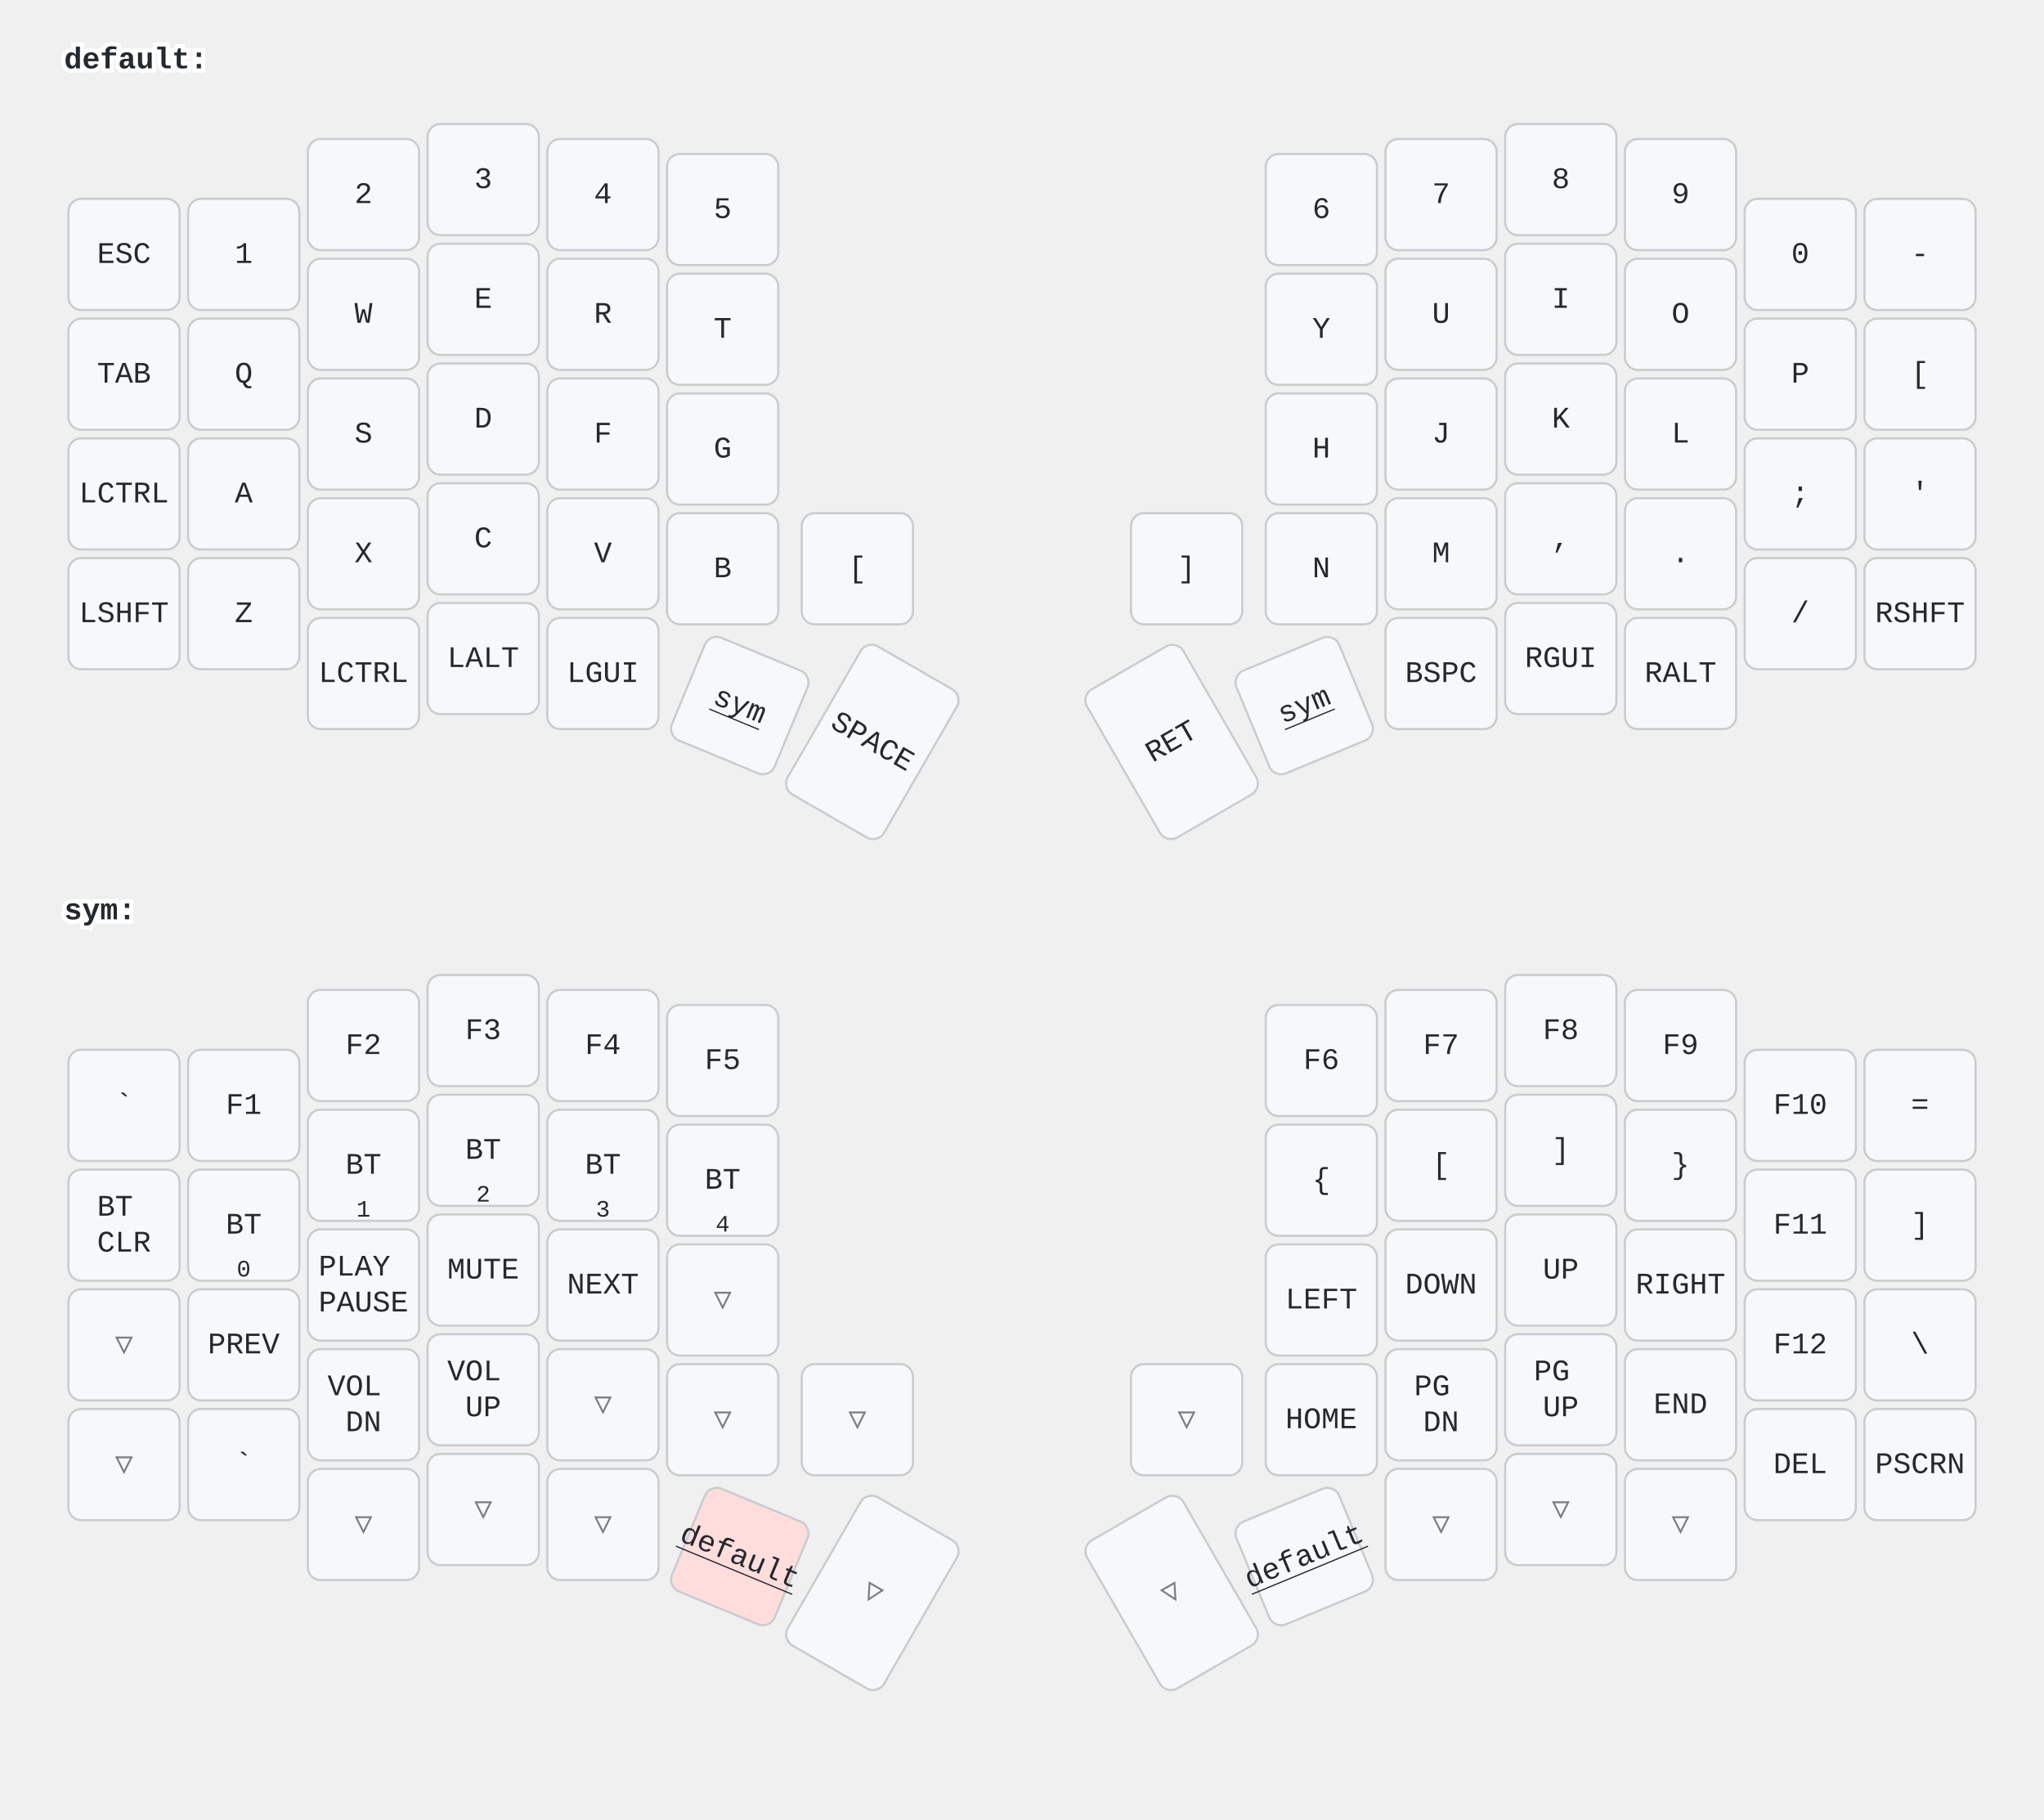
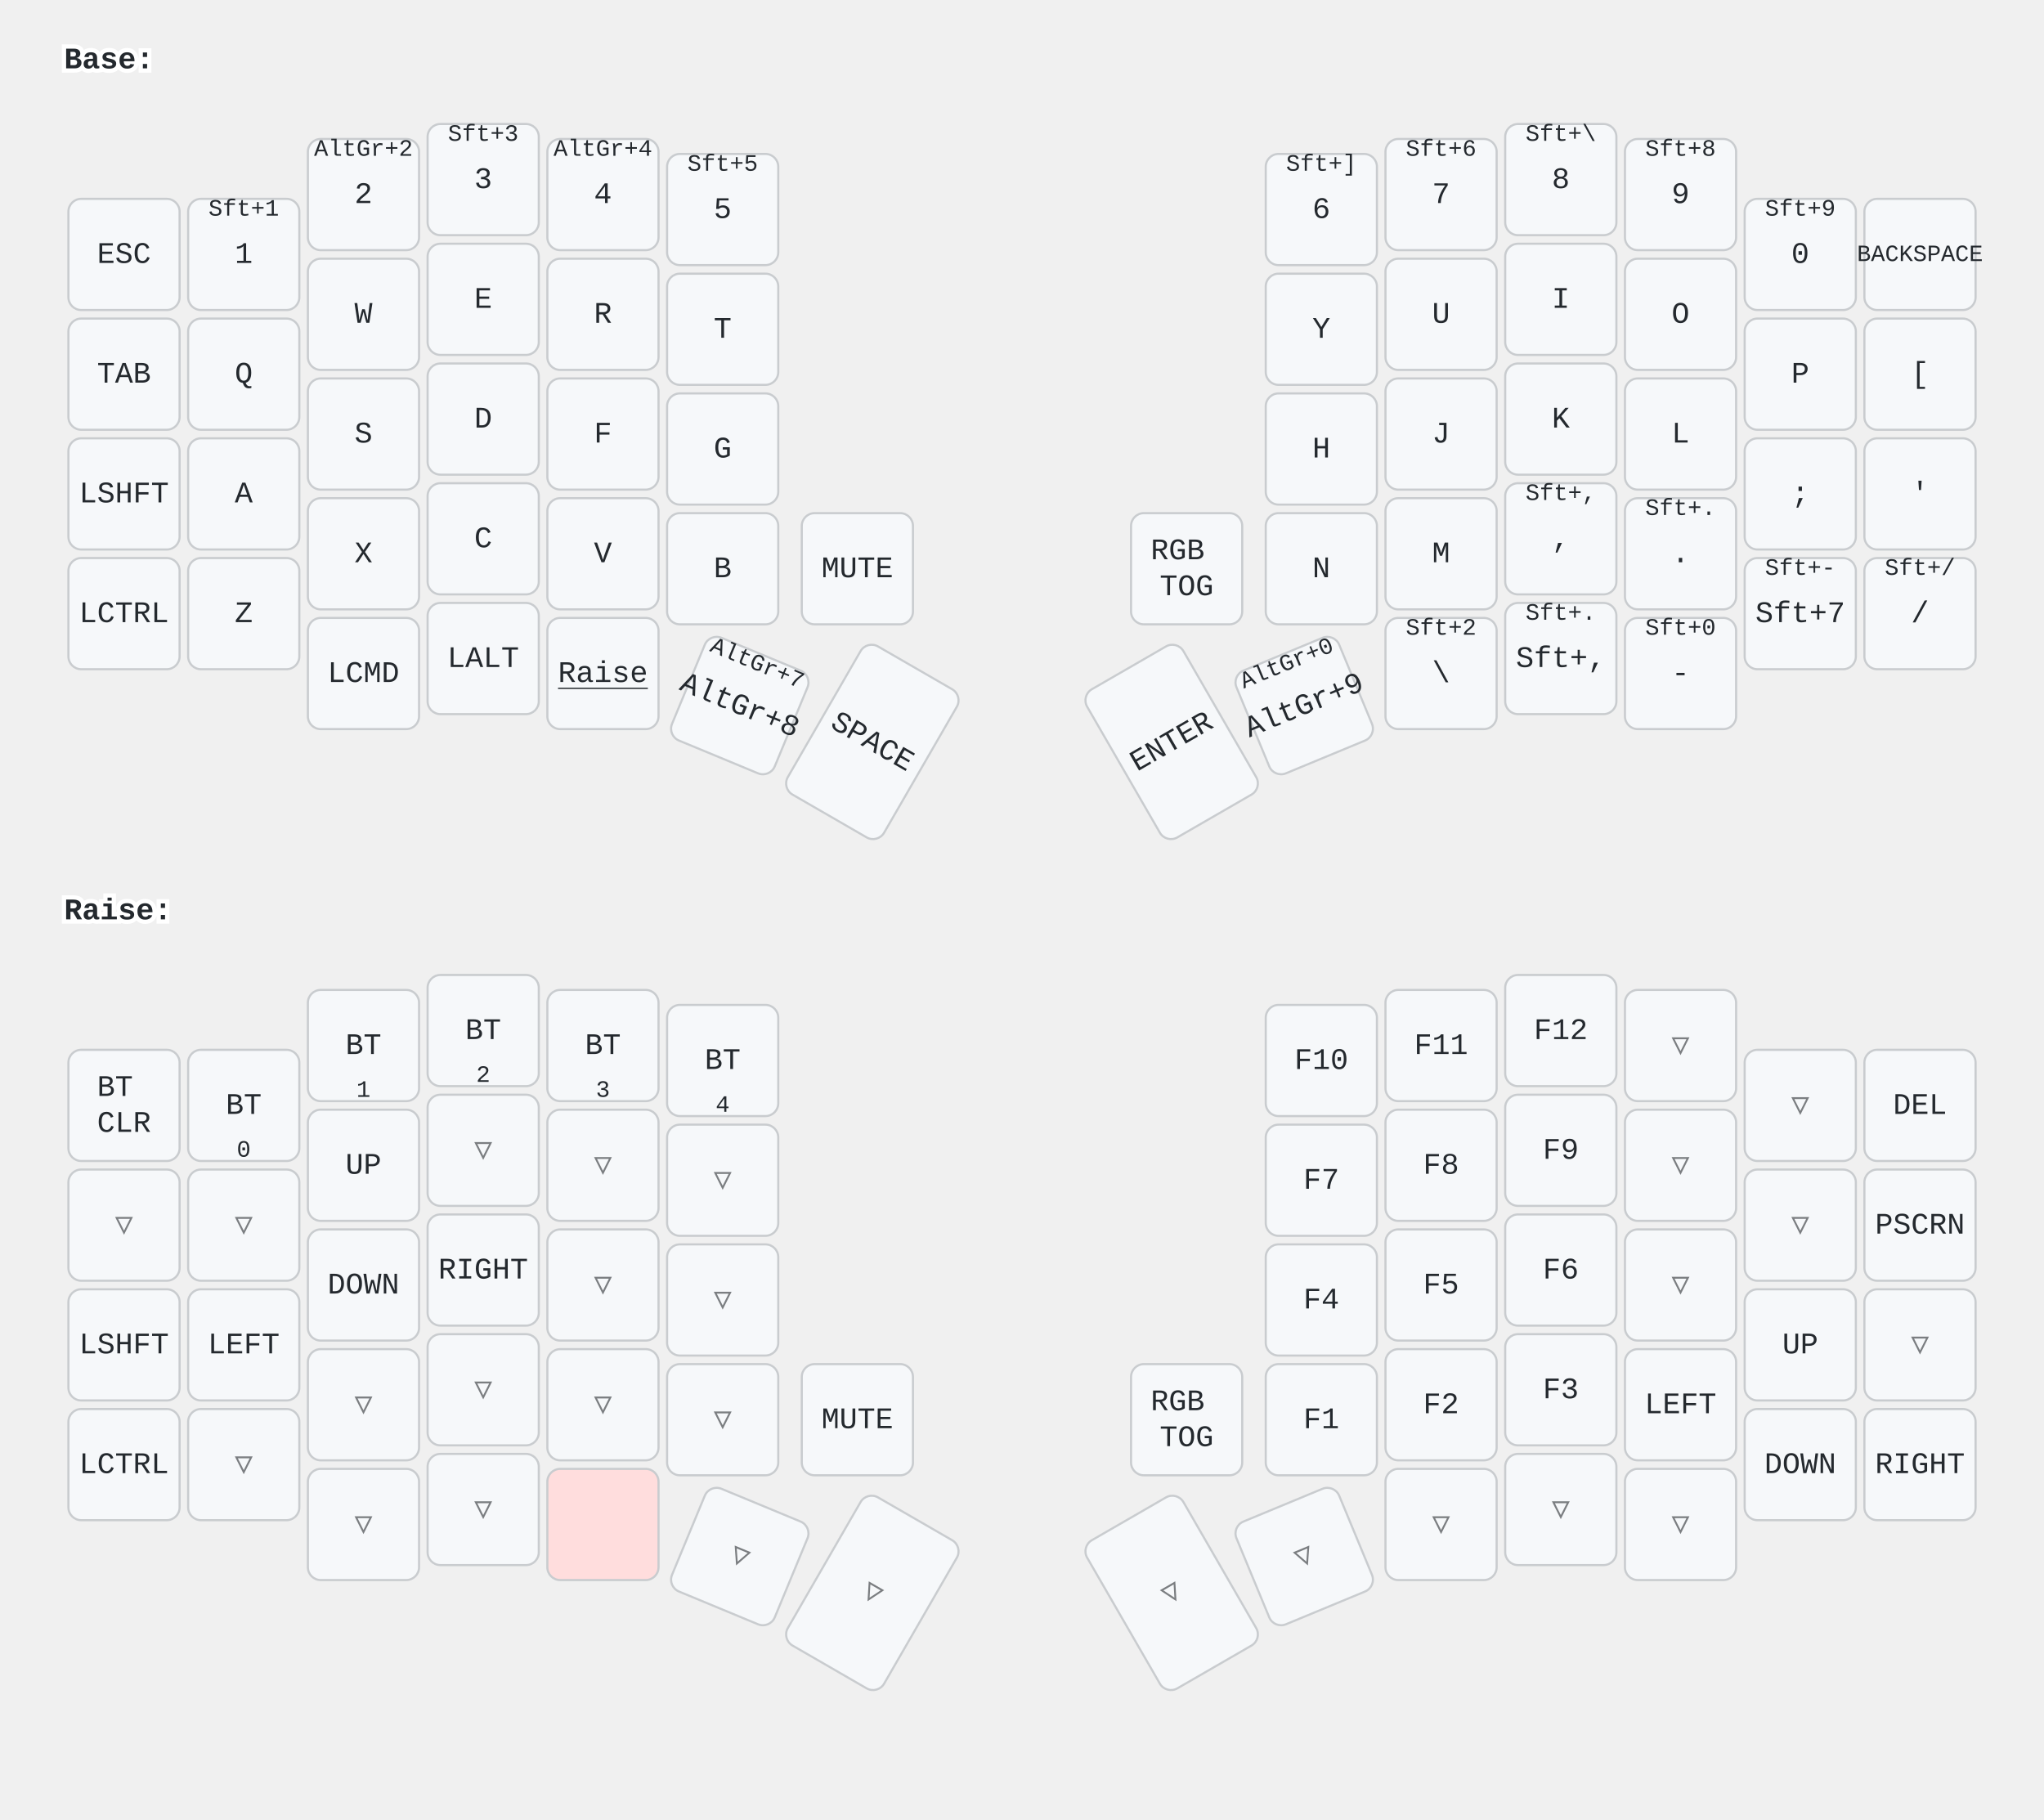
<svg xmlns="http://www.w3.org/2000/svg" width="956" height="851" viewBox="0 0 956 851" class="keymap">
  <style>/* inherit to force styles through use tags */
svg path {
    fill: inherit;
}

/* font and background color specifications */
svg.keymap {
    font-family: SFMono-Regular,Consolas,Liberation Mono,Menlo,monospace;
    font-size: 14px;
    font-kerning: normal;
    text-rendering: optimizeLegibility;
    fill: #24292e;
}

/* default key styling */
rect.key {
    fill: #f6f8fa;
}

rect.key, rect.combo {
    stroke: #c9cccf;
    stroke-width: 1;
}

/* default key side styling, only used is draw_key_sides is set */
rect.side {
    filter: brightness(90%);
}

/* color accent for combo boxes */
rect.combo, rect.combo-separate {
    fill: #cdf;
}

/* color accent for held keys */
rect.held, rect.combo.held {
    fill: #fdd;
}

/* color accent for ghost (optional) keys */
rect.ghost, rect.combo.ghost {
    stroke-dasharray: 4, 4;
    stroke-width: 2;
}

text {
    text-anchor: middle;
    dominant-baseline: middle;
}

/* styling for layer labels */
text.label {
    font-weight: bold;
    text-anchor: start;
    stroke: white;
    stroke-width: 4;
    paint-order: stroke;
}

/* styling for optional footer */
text.footer {
    text-anchor: end;
    dominant-baseline: auto;
    stroke: white;
    stroke-width: 4;
    paint-order: stroke;
}

/* styling for combo tap, and key non-tap label text */
text.combo, text.hold, text.shifted, text.left, text.right {
    font-size: 11px;
}

text.hold {
    text-anchor: middle;
    dominant-baseline: auto;
}

text.shifted {
    text-anchor: middle;
    dominant-baseline: hanging;
}

text.left {
    text-anchor: start;
}

text.right {
    text-anchor: end;
}

text.layer-activator {
    text-decoration: underline;
}

/* styling for hold/shifted label text in combo box */
text.combo.hold, text.combo.shifted, text.combo.left, text.combo.right {
    font-size: 8px;
}

/* lighter symbol for transparent keys */
text.trans {
    fill: #7b7e81;
}

/* styling for combo dendrons */
path.combo {
    stroke-width: 1;
    stroke: gray;
    fill: none;
}

/* Start Tabler Icons Cleanup */
/* cannot use height/width with glyphs */
.icon-tabler &gt; path {
    fill: inherit;
    stroke: inherit;
    stroke-width: 2;
}
/* hide tabler's default box */
.icon-tabler &gt; path[stroke="none"][fill="none"] {
    visibility: hidden;
}
/* End Tabler Icons Cleanup */
</style>
-   <g transform="translate(30, 0)" class="layer-default">
-     <text x="0" y="28" class="label" id="default">default:</text>
+   <g transform="translate(30, 0)" class="layer-Base">
+     <text x="0" y="28" class="label" id="Base">Base:</text>
    <g transform="translate(0, 56)">
      <g transform="translate(28, 63)" class="key keypos-0">
        <rect rx="6" ry="6" x="-26" y="-26" width="52" height="52" class="key" />
        <text x="0" y="0" class="key tap">ESC</text>
      </g>
      <g transform="translate(84, 63)" class="key keypos-1">
        <rect rx="6" ry="6" x="-26" y="-26" width="52" height="52" class="key" />
        <text x="0" y="0" class="key tap">1</text>
+         <text x="0" y="-24" class="key shifted">Sft+1</text>
      </g>
      <g transform="translate(140, 35)" class="key keypos-2">
        <rect rx="6" ry="6" x="-26" y="-26" width="52" height="52" class="key" />
        <text x="0" y="0" class="key tap">2</text>
+         <text x="0" y="-24" class="key shifted">AltGr+2</text>
      </g>
      <g transform="translate(196, 28)" class="key keypos-3">
        <rect rx="6" ry="6" x="-26" y="-26" width="52" height="52" class="key" />
        <text x="0" y="0" class="key tap">3</text>
+         <text x="0" y="-24" class="key shifted">Sft+3</text>
      </g>
      <g transform="translate(252, 35)" class="key keypos-4">
        <rect rx="6" ry="6" x="-26" y="-26" width="52" height="52" class="key" />
        <text x="0" y="0" class="key tap">4</text>
+         <text x="0" y="-24" class="key shifted">AltGr+4</text>
      </g>
      <g transform="translate(308, 42)" class="key keypos-5">
        <rect rx="6" ry="6" x="-26" y="-26" width="52" height="52" class="key" />
        <text x="0" y="0" class="key tap">5</text>
+         <text x="0" y="-24" class="key shifted">Sft+5</text>
      </g>
      <g transform="translate(588, 42)" class="key keypos-6">
        <rect rx="6" ry="6" x="-26" y="-26" width="52" height="52" class="key" />
        <text x="0" y="0" class="key tap">6</text>
+         <text x="0" y="-24" class="key shifted">Sft+]</text>
      </g>
      <g transform="translate(644, 35)" class="key keypos-7">
        <rect rx="6" ry="6" x="-26" y="-26" width="52" height="52" class="key" />
        <text x="0" y="0" class="key tap">7</text>
+         <text x="0" y="-24" class="key shifted">Sft+6</text>
      </g>
      <g transform="translate(700, 28)" class="key keypos-8">
        <rect rx="6" ry="6" x="-26" y="-26" width="52" height="52" class="key" />
        <text x="0" y="0" class="key tap">8</text>
+         <text x="0" y="-24" class="key shifted">Sft+\</text>
      </g>
      <g transform="translate(756, 35)" class="key keypos-9">
        <rect rx="6" ry="6" x="-26" y="-26" width="52" height="52" class="key" />
        <text x="0" y="0" class="key tap">9</text>
+         <text x="0" y="-24" class="key shifted">Sft+8</text>
      </g>
      <g transform="translate(812, 63)" class="key keypos-10">
        <rect rx="6" ry="6" x="-26" y="-26" width="52" height="52" class="key" />
        <text x="0" y="0" class="key tap">0</text>
+         <text x="0" y="-24" class="key shifted">Sft+9</text>
      </g>
      <g transform="translate(868, 63)" class="key keypos-11">
        <rect rx="6" ry="6" x="-26" y="-26" width="52" height="52" class="key" />
-         <text x="0" y="0" class="key tap">-</text>
+         <text x="0" y="0" class="key tap">
+           <tspan style="font-size: 78%">BACKSPACE</tspan>
+         </text>
      </g>
      <g transform="translate(28, 119)" class="key keypos-12">
        <rect rx="6" ry="6" x="-26" y="-26" width="52" height="52" class="key" />
        <text x="0" y="0" class="key tap">TAB</text>
      </g>
      <g transform="translate(84, 119)" class="key keypos-13">
        <rect rx="6" ry="6" x="-26" y="-26" width="52" height="52" class="key" />
        <text x="0" y="0" class="key tap">Q</text>
      </g>
      <g transform="translate(140, 91)" class="key keypos-14">
        <rect rx="6" ry="6" x="-26" y="-26" width="52" height="52" class="key" />
        <text x="0" y="0" class="key tap">W</text>
      </g>
      <g transform="translate(196, 84)" class="key keypos-15">
        <rect rx="6" ry="6" x="-26" y="-26" width="52" height="52" class="key" />
        <text x="0" y="0" class="key tap">E</text>
      </g>
      <g transform="translate(252, 91)" class="key keypos-16">
        <rect rx="6" ry="6" x="-26" y="-26" width="52" height="52" class="key" />
        <text x="0" y="0" class="key tap">R</text>
      </g>
      <g transform="translate(308, 98)" class="key keypos-17">
        <rect rx="6" ry="6" x="-26" y="-26" width="52" height="52" class="key" />
        <text x="0" y="0" class="key tap">T</text>
      </g>
      <g transform="translate(588, 98)" class="key keypos-18">
        <rect rx="6" ry="6" x="-26" y="-26" width="52" height="52" class="key" />
        <text x="0" y="0" class="key tap">Y</text>
      </g>
      <g transform="translate(644, 91)" class="key keypos-19">
        <rect rx="6" ry="6" x="-26" y="-26" width="52" height="52" class="key" />
        <text x="0" y="0" class="key tap">U</text>
      </g>
      <g transform="translate(700, 84)" class="key keypos-20">
        <rect rx="6" ry="6" x="-26" y="-26" width="52" height="52" class="key" />
        <text x="0" y="0" class="key tap">I</text>
      </g>
      <g transform="translate(756, 91)" class="key keypos-21">
        <rect rx="6" ry="6" x="-26" y="-26" width="52" height="52" class="key" />
        <text x="0" y="0" class="key tap">O</text>
      </g>
      <g transform="translate(812, 119)" class="key keypos-22">
        <rect rx="6" ry="6" x="-26" y="-26" width="52" height="52" class="key" />
        <text x="0" y="0" class="key tap">P</text>
      </g>
      <g transform="translate(868, 119)" class="key keypos-23">
        <rect rx="6" ry="6" x="-26" y="-26" width="52" height="52" class="key" />
        <text x="0" y="0" class="key tap">[</text>
      </g>
      <g transform="translate(28, 175)" class="key keypos-24">
        <rect rx="6" ry="6" x="-26" y="-26" width="52" height="52" class="key" />
+         <text x="0" y="0" class="key tap">LSHFT</text>
+       </g>
+       <g transform="translate(84, 175)" class="key keypos-25">
+         <rect rx="6" ry="6" x="-26" y="-26" width="52" height="52" class="key" />
+         <text x="0" y="0" class="key tap">A</text>
+       </g>
+       <g transform="translate(140, 147)" class="key keypos-26">
+         <rect rx="6" ry="6" x="-26" y="-26" width="52" height="52" class="key" />
+         <text x="0" y="0" class="key tap">S</text>
+       </g>
+       <g transform="translate(196, 140)" class="key keypos-27">
+         <rect rx="6" ry="6" x="-26" y="-26" width="52" height="52" class="key" />
+         <text x="0" y="0" class="key tap">D</text>
+       </g>
+       <g transform="translate(252, 147)" class="key keypos-28">
+         <rect rx="6" ry="6" x="-26" y="-26" width="52" height="52" class="key" />
+         <text x="0" y="0" class="key tap">F</text>
+       </g>
+       <g transform="translate(308, 154)" class="key keypos-29">
+         <rect rx="6" ry="6" x="-26" y="-26" width="52" height="52" class="key" />
+         <text x="0" y="0" class="key tap">G</text>
+       </g>
+       <g transform="translate(588, 154)" class="key keypos-30">
+         <rect rx="6" ry="6" x="-26" y="-26" width="52" height="52" class="key" />
+         <text x="0" y="0" class="key tap">H</text>
+       </g>
+       <g transform="translate(644, 147)" class="key keypos-31">
+         <rect rx="6" ry="6" x="-26" y="-26" width="52" height="52" class="key" />
+         <text x="0" y="0" class="key tap">J</text>
+       </g>
+       <g transform="translate(700, 140)" class="key keypos-32">
+         <rect rx="6" ry="6" x="-26" y="-26" width="52" height="52" class="key" />
+         <text x="0" y="0" class="key tap">K</text>
+       </g>
+       <g transform="translate(756, 147)" class="key keypos-33">
+         <rect rx="6" ry="6" x="-26" y="-26" width="52" height="52" class="key" />
+         <text x="0" y="0" class="key tap">L</text>
+       </g>
+       <g transform="translate(812, 175)" class="key keypos-34">
+         <rect rx="6" ry="6" x="-26" y="-26" width="52" height="52" class="key" />
+         <text x="0" y="0" class="key tap">;</text>
+       </g>
+       <g transform="translate(868, 175)" class="key keypos-35">
+         <rect rx="6" ry="6" x="-26" y="-26" width="52" height="52" class="key" />
+         <text x="0" y="0" class="key tap">'</text>
+       </g>
+       <g transform="translate(28, 231)" class="key keypos-36">
+         <rect rx="6" ry="6" x="-26" y="-26" width="52" height="52" class="key" />
        <text x="0" y="0" class="key tap">LCTRL</text>
      </g>
-       <g transform="translate(84, 175)" class="key keypos-25">
-         <rect rx="6" ry="6" x="-26" y="-26" width="52" height="52" class="key" />
-         <text x="0" y="0" class="key tap">A</text>
-       </g>
-       <g transform="translate(140, 147)" class="key keypos-26">
-         <rect rx="6" ry="6" x="-26" y="-26" width="52" height="52" class="key" />
-         <text x="0" y="0" class="key tap">S</text>
-       </g>
-       <g transform="translate(196, 140)" class="key keypos-27">
-         <rect rx="6" ry="6" x="-26" y="-26" width="52" height="52" class="key" />
-         <text x="0" y="0" class="key tap">D</text>
-       </g>
-       <g transform="translate(252, 147)" class="key keypos-28">
-         <rect rx="6" ry="6" x="-26" y="-26" width="52" height="52" class="key" />
-         <text x="0" y="0" class="key tap">F</text>
-       </g>
-       <g transform="translate(308, 154)" class="key keypos-29">
-         <rect rx="6" ry="6" x="-26" y="-26" width="52" height="52" class="key" />
-         <text x="0" y="0" class="key tap">G</text>
-       </g>
-       <g transform="translate(588, 154)" class="key keypos-30">
-         <rect rx="6" ry="6" x="-26" y="-26" width="52" height="52" class="key" />
-         <text x="0" y="0" class="key tap">H</text>
-       </g>
-       <g transform="translate(644, 147)" class="key keypos-31">
-         <rect rx="6" ry="6" x="-26" y="-26" width="52" height="52" class="key" />
-         <text x="0" y="0" class="key tap">J</text>
-       </g>
-       <g transform="translate(700, 140)" class="key keypos-32">
-         <rect rx="6" ry="6" x="-26" y="-26" width="52" height="52" class="key" />
-         <text x="0" y="0" class="key tap">K</text>
-       </g>
-       <g transform="translate(756, 147)" class="key keypos-33">
-         <rect rx="6" ry="6" x="-26" y="-26" width="52" height="52" class="key" />
-         <text x="0" y="0" class="key tap">L</text>
-       </g>
-       <g transform="translate(812, 175)" class="key keypos-34">
-         <rect rx="6" ry="6" x="-26" y="-26" width="52" height="52" class="key" />
-         <text x="0" y="0" class="key tap">;</text>
-       </g>
-       <g transform="translate(868, 175)" class="key keypos-35">
-         <rect rx="6" ry="6" x="-26" y="-26" width="52" height="52" class="key" />
-         <text x="0" y="0" class="key tap">'</text>
-       </g>
-       <g transform="translate(28, 231)" class="key keypos-36">
-         <rect rx="6" ry="6" x="-26" y="-26" width="52" height="52" class="key" />
-         <text x="0" y="0" class="key tap">LSHFT</text>
-       </g>
      <g transform="translate(84, 231)" class="key keypos-37">
        <rect rx="6" ry="6" x="-26" y="-26" width="52" height="52" class="key" />
        <text x="0" y="0" class="key tap">Z</text>
      </g>
      <g transform="translate(140, 203)" class="key keypos-38">
        <rect rx="6" ry="6" x="-26" y="-26" width="52" height="52" class="key" />
        <text x="0" y="0" class="key tap">X</text>
      </g>
      <g transform="translate(196, 196)" class="key keypos-39">
        <rect rx="6" ry="6" x="-26" y="-26" width="52" height="52" class="key" />
        <text x="0" y="0" class="key tap">C</text>
      </g>
      <g transform="translate(252, 203)" class="key keypos-40">
        <rect rx="6" ry="6" x="-26" y="-26" width="52" height="52" class="key" />
        <text x="0" y="0" class="key tap">V</text>
      </g>
      <g transform="translate(308, 210)" class="key keypos-41">
        <rect rx="6" ry="6" x="-26" y="-26" width="52" height="52" class="key" />
        <text x="0" y="0" class="key tap">B</text>
      </g>
      <g transform="translate(371, 210)" class="key keypos-42">
        <rect rx="6" ry="6" x="-26" y="-26" width="52" height="52" class="key" />
-         <text x="0" y="0" class="key tap">[</text>
+         <text x="0" y="0" class="key tap">MUTE</text>
      </g>
      <g transform="translate(525, 210)" class="key keypos-43">
        <rect rx="6" ry="6" x="-26" y="-26" width="52" height="52" class="key" />
-         <text x="0" y="0" class="key tap">]</text>
+         <text x="0" y="0" class="key tap">
+           <tspan x="0" dy="-0.6em">RGB</tspan>
+           <tspan x="0" dy="1.2em">TOG</tspan>
+         </text>
      </g>
      <g transform="translate(588, 210)" class="key keypos-44">
        <rect rx="6" ry="6" x="-26" y="-26" width="52" height="52" class="key" />
        <text x="0" y="0" class="key tap">N</text>
      </g>
      <g transform="translate(644, 203)" class="key keypos-45">
        <rect rx="6" ry="6" x="-26" y="-26" width="52" height="52" class="key" />
        <text x="0" y="0" class="key tap">M</text>
      </g>
      <g transform="translate(700, 196)" class="key keypos-46">
        <rect rx="6" ry="6" x="-26" y="-26" width="52" height="52" class="key" />
        <text x="0" y="0" class="key tap">,</text>
+         <text x="0" y="-24" class="key shifted">Sft+,</text>
      </g>
      <g transform="translate(756, 203)" class="key keypos-47">
        <rect rx="6" ry="6" x="-26" y="-26" width="52" height="52" class="key" />
        <text x="0" y="0" class="key tap">.</text>
+         <text x="0" y="-24" class="key shifted">Sft+.</text>
      </g>
      <g transform="translate(812, 231)" class="key keypos-48">
        <rect rx="6" ry="6" x="-26" y="-26" width="52" height="52" class="key" />
+         <text x="0" y="0" class="key tap">Sft+7</text>
+         <text x="0" y="-24" class="key shifted">Sft+-</text>
+       </g>
+       <g transform="translate(868, 231)" class="key keypos-49">
+         <rect rx="6" ry="6" x="-26" y="-26" width="52" height="52" class="key" />
        <text x="0" y="0" class="key tap">/</text>
-       </g>
-       <g transform="translate(868, 231)" class="key keypos-49">
-         <rect rx="6" ry="6" x="-26" y="-26" width="52" height="52" class="key" />
-         <text x="0" y="0" class="key tap">RSHFT</text>
+         <text x="0" y="-24" class="key shifted">Sft+/</text>
      </g>
      <g transform="translate(140, 259)" class="key keypos-50">
        <rect rx="6" ry="6" x="-26" y="-26" width="52" height="52" class="key" />
-         <text x="0" y="0" class="key tap">LCTRL</text>
+         <text x="0" y="0" class="key tap">LCMD</text>
      </g>
      <g transform="translate(196, 252)" class="key keypos-51">
        <rect rx="6" ry="6" x="-26" y="-26" width="52" height="52" class="key" />
        <text x="0" y="0" class="key tap">LALT</text>
      </g>
      <g transform="translate(252, 259)" class="key keypos-52">
        <rect rx="6" ry="6" x="-26" y="-26" width="52" height="52" class="key" />
-         <text x="0" y="0" class="key tap">LGUI</text>
+         <a href="#Raise">
+           <text x="0" y="0" class="key tap layer-activator">Raise</text>
+         </a>
      </g>
      <g transform="translate(316, 274) rotate(22.5)" class="key keypos-53">
        <rect rx="6" ry="6" x="-26" y="-26" width="52" height="52" class="key" />
-         <a href="#sym">
-           <text x="0" y="0" class="key tap layer-activator">sym</text>
-         </a>
+         <text x="0" y="0" class="key tap">AltGr+8</text>
+         <text x="0" y="-24" class="key shifted">AltGr+7</text>
      </g>
      <g transform="translate(378, 291) rotate(30.0)" class="key keypos-54">
        <rect rx="6" ry="6" x="-26" y="-40" width="52" height="80" class="key" />
        <text x="0" y="0" class="key tap">SPACE</text>
      </g>
      <g transform="translate(518, 291) rotate(-30.0)" class="key keypos-55">
        <rect rx="6" ry="6" x="-26" y="-40" width="52" height="80" class="key" />
-         <text x="0" y="0" class="key tap">RET</text>
+         <text x="0" y="0" class="key tap">ENTER</text>
      </g>
      <g transform="translate(580, 274) rotate(-22.5)" class="key keypos-56">
        <rect rx="6" ry="6" x="-26" y="-26" width="52" height="52" class="key" />
-         <a href="#sym">
-           <text x="0" y="0" class="key tap layer-activator">sym</text>
-         </a>
+         <text x="0" y="0" class="key tap">AltGr+9</text>
+         <text x="0" y="-24" class="key shifted">AltGr+0</text>
      </g>
      <g transform="translate(644, 259)" class="key keypos-57">
        <rect rx="6" ry="6" x="-26" y="-26" width="52" height="52" class="key" />
-         <text x="0" y="0" class="key tap">BSPC</text>
+         <text x="0" y="0" class="key tap">\</text>
+         <text x="0" y="-24" class="key shifted">Sft+2</text>
      </g>
      <g transform="translate(700, 252)" class="key keypos-58">
        <rect rx="6" ry="6" x="-26" y="-26" width="52" height="52" class="key" />
-         <text x="0" y="0" class="key tap">RGUI</text>
+         <text x="0" y="0" class="key tap">Sft+,</text>
+         <text x="0" y="-24" class="key shifted">Sft+.</text>
      </g>
      <g transform="translate(756, 259)" class="key keypos-59">
        <rect rx="6" ry="6" x="-26" y="-26" width="52" height="52" class="key" />
-         <text x="0" y="0" class="key tap">RALT</text>
+         <text x="0" y="0" class="key tap">-</text>
+         <text x="0" y="-24" class="key shifted">Sft+0</text>
      </g>
    </g>
  </g>
-   <g transform="translate(30, 398)" class="layer-sym">
-     <text x="0" y="28" class="label" id="sym">sym:</text>
+   <g transform="translate(30, 398)" class="layer-Raise">
+     <text x="0" y="28" class="label" id="Raise">Raise:</text>
    <g transform="translate(0, 56)">
      <g transform="translate(28, 63)" class="key keypos-0">
-         <rect rx="6" ry="6" x="-26" y="-26" width="52" height="52" class="key" />
-         <text x="0" y="0" class="key tap">`</text>
-       </g>
-       <g transform="translate(84, 63)" class="key keypos-1">
-         <rect rx="6" ry="6" x="-26" y="-26" width="52" height="52" class="key" />
-         <text x="0" y="0" class="key tap">F1</text>
-       </g>
-       <g transform="translate(140, 35)" class="key keypos-2">
-         <rect rx="6" ry="6" x="-26" y="-26" width="52" height="52" class="key" />
-         <text x="0" y="0" class="key tap">F2</text>
-       </g>
-       <g transform="translate(196, 28)" class="key keypos-3">
-         <rect rx="6" ry="6" x="-26" y="-26" width="52" height="52" class="key" />
-         <text x="0" y="0" class="key tap">F3</text>
-       </g>
-       <g transform="translate(252, 35)" class="key keypos-4">
-         <rect rx="6" ry="6" x="-26" y="-26" width="52" height="52" class="key" />
-         <text x="0" y="0" class="key tap">F4</text>
-       </g>
-       <g transform="translate(308, 42)" class="key keypos-5">
-         <rect rx="6" ry="6" x="-26" y="-26" width="52" height="52" class="key" />
-         <text x="0" y="0" class="key tap">F5</text>
-       </g>
-       <g transform="translate(588, 42)" class="key keypos-6">
-         <rect rx="6" ry="6" x="-26" y="-26" width="52" height="52" class="key" />
-         <text x="0" y="0" class="key tap">F6</text>
-       </g>
-       <g transform="translate(644, 35)" class="key keypos-7">
-         <rect rx="6" ry="6" x="-26" y="-26" width="52" height="52" class="key" />
-         <text x="0" y="0" class="key tap">F7</text>
-       </g>
-       <g transform="translate(700, 28)" class="key keypos-8">
-         <rect rx="6" ry="6" x="-26" y="-26" width="52" height="52" class="key" />
-         <text x="0" y="0" class="key tap">F8</text>
-       </g>
-       <g transform="translate(756, 35)" class="key keypos-9">
-         <rect rx="6" ry="6" x="-26" y="-26" width="52" height="52" class="key" />
-         <text x="0" y="0" class="key tap">F9</text>
-       </g>
-       <g transform="translate(812, 63)" class="key keypos-10">
-         <rect rx="6" ry="6" x="-26" y="-26" width="52" height="52" class="key" />
-         <text x="0" y="0" class="key tap">F10</text>
-       </g>
-       <g transform="translate(868, 63)" class="key keypos-11">
-         <rect rx="6" ry="6" x="-26" y="-26" width="52" height="52" class="key" />
-         <text x="0" y="0" class="key tap">=</text>
-       </g>
-       <g transform="translate(28, 119)" class="key keypos-12">
        <rect rx="6" ry="6" x="-26" y="-26" width="52" height="52" class="key" />
        <text x="0" y="0" class="key tap">
          <tspan x="0" dy="-0.6em">BT</tspan>
          <tspan x="0" dy="1.2em">CLR</tspan>
        </text>
      </g>
-       <g transform="translate(84, 119)" class="key keypos-13">
+       <g transform="translate(84, 63)" class="key keypos-1">
        <rect rx="6" ry="6" x="-26" y="-26" width="52" height="52" class="key" />
        <text x="0" y="0" class="key tap">BT</text>
        <text x="0" y="24" class="key hold">0</text>
      </g>
-       <g transform="translate(140, 91)" class="key keypos-14">
+       <g transform="translate(140, 35)" class="key keypos-2">
        <rect rx="6" ry="6" x="-26" y="-26" width="52" height="52" class="key" />
        <text x="0" y="0" class="key tap">BT</text>
        <text x="0" y="24" class="key hold">1</text>
      </g>
-       <g transform="translate(196, 84)" class="key keypos-15">
+       <g transform="translate(196, 28)" class="key keypos-3">
        <rect rx="6" ry="6" x="-26" y="-26" width="52" height="52" class="key" />
        <text x="0" y="0" class="key tap">BT</text>
        <text x="0" y="24" class="key hold">2</text>
      </g>
-       <g transform="translate(252, 91)" class="key keypos-16">
+       <g transform="translate(252, 35)" class="key keypos-4">
        <rect rx="6" ry="6" x="-26" y="-26" width="52" height="52" class="key" />
        <text x="0" y="0" class="key tap">BT</text>
        <text x="0" y="24" class="key hold">3</text>
      </g>
-       <g transform="translate(308, 98)" class="key keypos-17">
+       <g transform="translate(308, 42)" class="key keypos-5">
        <rect rx="6" ry="6" x="-26" y="-26" width="52" height="52" class="key" />
        <text x="0" y="0" class="key tap">BT</text>
        <text x="0" y="24" class="key hold">4</text>
      </g>
+       <g transform="translate(588, 42)" class="key keypos-6">
+         <rect rx="6" ry="6" x="-26" y="-26" width="52" height="52" class="key" />
+         <text x="0" y="0" class="key tap">F10</text>
+       </g>
+       <g transform="translate(644, 35)" class="key keypos-7">
+         <rect rx="6" ry="6" x="-26" y="-26" width="52" height="52" class="key" />
+         <text x="0" y="0" class="key tap">F11</text>
+       </g>
+       <g transform="translate(700, 28)" class="key keypos-8">
+         <rect rx="6" ry="6" x="-26" y="-26" width="52" height="52" class="key" />
+         <text x="0" y="0" class="key tap">F12</text>
+       </g>
+       <g transform="translate(756, 35)" class="key trans keypos-9">
+         <rect rx="6" ry="6" x="-26" y="-26" width="52" height="52" class="key trans" />
+         <text x="0" y="0" class="key trans tap">▽</text>
+       </g>
+       <g transform="translate(812, 63)" class="key trans keypos-10">
+         <rect rx="6" ry="6" x="-26" y="-26" width="52" height="52" class="key trans" />
+         <text x="0" y="0" class="key trans tap">▽</text>
+       </g>
+       <g transform="translate(868, 63)" class="key keypos-11">
+         <rect rx="6" ry="6" x="-26" y="-26" width="52" height="52" class="key" />
+         <text x="0" y="0" class="key tap">DEL</text>
+       </g>
+       <g transform="translate(28, 119)" class="key trans keypos-12">
+         <rect rx="6" ry="6" x="-26" y="-26" width="52" height="52" class="key trans" />
+         <text x="0" y="0" class="key trans tap">▽</text>
+       </g>
+       <g transform="translate(84, 119)" class="key trans keypos-13">
+         <rect rx="6" ry="6" x="-26" y="-26" width="52" height="52" class="key trans" />
+         <text x="0" y="0" class="key trans tap">▽</text>
+       </g>
+       <g transform="translate(140, 91)" class="key keypos-14">
+         <rect rx="6" ry="6" x="-26" y="-26" width="52" height="52" class="key" />
+         <text x="0" y="0" class="key tap">UP</text>
+       </g>
+       <g transform="translate(196, 84)" class="key trans keypos-15">
+         <rect rx="6" ry="6" x="-26" y="-26" width="52" height="52" class="key trans" />
+         <text x="0" y="0" class="key trans tap">▽</text>
+       </g>
+       <g transform="translate(252, 91)" class="key trans keypos-16">
+         <rect rx="6" ry="6" x="-26" y="-26" width="52" height="52" class="key trans" />
+         <text x="0" y="0" class="key trans tap">▽</text>
+       </g>
+       <g transform="translate(308, 98)" class="key trans keypos-17">
+         <rect rx="6" ry="6" x="-26" y="-26" width="52" height="52" class="key trans" />
+         <text x="0" y="0" class="key trans tap">▽</text>
+       </g>
      <g transform="translate(588, 98)" class="key keypos-18">
        <rect rx="6" ry="6" x="-26" y="-26" width="52" height="52" class="key" />
-         <text x="0" y="0" class="key tap">{</text>
+         <text x="0" y="0" class="key tap">F7</text>
      </g>
      <g transform="translate(644, 91)" class="key keypos-19">
        <rect rx="6" ry="6" x="-26" y="-26" width="52" height="52" class="key" />
-         <text x="0" y="0" class="key tap">[</text>
+         <text x="0" y="0" class="key tap">F8</text>
      </g>
      <g transform="translate(700, 84)" class="key keypos-20">
        <rect rx="6" ry="6" x="-26" y="-26" width="52" height="52" class="key" />
-         <text x="0" y="0" class="key tap">]</text>
-       </g>
-       <g transform="translate(756, 91)" class="key keypos-21">
-         <rect rx="6" ry="6" x="-26" y="-26" width="52" height="52" class="key" />
-         <text x="0" y="0" class="key tap">}</text>
-       </g>
-       <g transform="translate(812, 119)" class="key keypos-22">
-         <rect rx="6" ry="6" x="-26" y="-26" width="52" height="52" class="key" />
-         <text x="0" y="0" class="key tap">F11</text>
+         <text x="0" y="0" class="key tap">F9</text>
+       </g>
+       <g transform="translate(756, 91)" class="key trans keypos-21">
+         <rect rx="6" ry="6" x="-26" y="-26" width="52" height="52" class="key trans" />
+         <text x="0" y="0" class="key trans tap">▽</text>
+       </g>
+       <g transform="translate(812, 119)" class="key trans keypos-22">
+         <rect rx="6" ry="6" x="-26" y="-26" width="52" height="52" class="key trans" />
+         <text x="0" y="0" class="key trans tap">▽</text>
      </g>
      <g transform="translate(868, 119)" class="key keypos-23">
        <rect rx="6" ry="6" x="-26" y="-26" width="52" height="52" class="key" />
-         <text x="0" y="0" class="key tap">]</text>
-       </g>
-       <g transform="translate(28, 175)" class="key trans keypos-24">
-         <rect rx="6" ry="6" x="-26" y="-26" width="52" height="52" class="key trans" />
-         <text x="0" y="0" class="key trans tap">▽</text>
+         <text x="0" y="0" class="key tap">PSCRN</text>
+       </g>
+       <g transform="translate(28, 175)" class="key keypos-24">
+         <rect rx="6" ry="6" x="-26" y="-26" width="52" height="52" class="key" />
+         <text x="0" y="0" class="key tap">LSHFT</text>
      </g>
      <g transform="translate(84, 175)" class="key keypos-25">
        <rect rx="6" ry="6" x="-26" y="-26" width="52" height="52" class="key" />
-         <text x="0" y="0" class="key tap">PREV</text>
+         <text x="0" y="0" class="key tap">LEFT</text>
      </g>
      <g transform="translate(140, 147)" class="key keypos-26">
        <rect rx="6" ry="6" x="-26" y="-26" width="52" height="52" class="key" />
+         <text x="0" y="0" class="key tap">DOWN</text>
+       </g>
+       <g transform="translate(196, 140)" class="key keypos-27">
+         <rect rx="6" ry="6" x="-26" y="-26" width="52" height="52" class="key" />
+         <text x="0" y="0" class="key tap">RIGHT</text>
+       </g>
+       <g transform="translate(252, 147)" class="key trans keypos-28">
+         <rect rx="6" ry="6" x="-26" y="-26" width="52" height="52" class="key trans" />
+         <text x="0" y="0" class="key trans tap">▽</text>
+       </g>
+       <g transform="translate(308, 154)" class="key trans keypos-29">
+         <rect rx="6" ry="6" x="-26" y="-26" width="52" height="52" class="key trans" />
+         <text x="0" y="0" class="key trans tap">▽</text>
+       </g>
+       <g transform="translate(588, 154)" class="key keypos-30">
+         <rect rx="6" ry="6" x="-26" y="-26" width="52" height="52" class="key" />
+         <text x="0" y="0" class="key tap">F4</text>
+       </g>
+       <g transform="translate(644, 147)" class="key keypos-31">
+         <rect rx="6" ry="6" x="-26" y="-26" width="52" height="52" class="key" />
+         <text x="0" y="0" class="key tap">F5</text>
+       </g>
+       <g transform="translate(700, 140)" class="key keypos-32">
+         <rect rx="6" ry="6" x="-26" y="-26" width="52" height="52" class="key" />
+         <text x="0" y="0" class="key tap">F6</text>
+       </g>
+       <g transform="translate(756, 147)" class="key trans keypos-33">
+         <rect rx="6" ry="6" x="-26" y="-26" width="52" height="52" class="key trans" />
+         <text x="0" y="0" class="key trans tap">▽</text>
+       </g>
+       <g transform="translate(812, 175)" class="key keypos-34">
+         <rect rx="6" ry="6" x="-26" y="-26" width="52" height="52" class="key" />
+         <text x="0" y="0" class="key tap">UP</text>
+       </g>
+       <g transform="translate(868, 175)" class="key trans keypos-35">
+         <rect rx="6" ry="6" x="-26" y="-26" width="52" height="52" class="key trans" />
+         <text x="0" y="0" class="key trans tap">▽</text>
+       </g>
+       <g transform="translate(28, 231)" class="key keypos-36">
+         <rect rx="6" ry="6" x="-26" y="-26" width="52" height="52" class="key" />
+         <text x="0" y="0" class="key tap">LCTRL</text>
+       </g>
+       <g transform="translate(84, 231)" class="key trans keypos-37">
+         <rect rx="6" ry="6" x="-26" y="-26" width="52" height="52" class="key trans" />
+         <text x="0" y="0" class="key trans tap">▽</text>
+       </g>
+       <g transform="translate(140, 203)" class="key trans keypos-38">
+         <rect rx="6" ry="6" x="-26" y="-26" width="52" height="52" class="key trans" />
+         <text x="0" y="0" class="key trans tap">▽</text>
+       </g>
+       <g transform="translate(196, 196)" class="key trans keypos-39">
+         <rect rx="6" ry="6" x="-26" y="-26" width="52" height="52" class="key trans" />
+         <text x="0" y="0" class="key trans tap">▽</text>
+       </g>
+       <g transform="translate(252, 203)" class="key trans keypos-40">
+         <rect rx="6" ry="6" x="-26" y="-26" width="52" height="52" class="key trans" />
+         <text x="0" y="0" class="key trans tap">▽</text>
+       </g>
+       <g transform="translate(308, 210)" class="key trans keypos-41">
+         <rect rx="6" ry="6" x="-26" y="-26" width="52" height="52" class="key trans" />
+         <text x="0" y="0" class="key trans tap">▽</text>
+       </g>
+       <g transform="translate(371, 210)" class="key keypos-42">
+         <rect rx="6" ry="6" x="-26" y="-26" width="52" height="52" class="key" />
+         <text x="0" y="0" class="key tap">MUTE</text>
+       </g>
+       <g transform="translate(525, 210)" class="key keypos-43">
+         <rect rx="6" ry="6" x="-26" y="-26" width="52" height="52" class="key" />
        <text x="0" y="0" class="key tap">
-           <tspan x="0" dy="-0.6em">PLAY</tspan>
-           <tspan x="0" dy="1.2em">PAUSE</tspan>
+           <tspan x="0" dy="-0.6em">RGB</tspan>
+           <tspan x="0" dy="1.2em">TOG</tspan>
        </text>
      </g>
-       <g transform="translate(196, 140)" class="key keypos-27">
-         <rect rx="6" ry="6" x="-26" y="-26" width="52" height="52" class="key" />
-         <text x="0" y="0" class="key tap">MUTE</text>
-       </g>
-       <g transform="translate(252, 147)" class="key keypos-28">
-         <rect rx="6" ry="6" x="-26" y="-26" width="52" height="52" class="key" />
-         <text x="0" y="0" class="key tap">NEXT</text>
-       </g>
-       <g transform="translate(308, 154)" class="key trans keypos-29">
-         <rect rx="6" ry="6" x="-26" y="-26" width="52" height="52" class="key trans" />
-         <text x="0" y="0" class="key trans tap">▽</text>
-       </g>
-       <g transform="translate(588, 154)" class="key keypos-30">
+       <g transform="translate(588, 210)" class="key keypos-44">
+         <rect rx="6" ry="6" x="-26" y="-26" width="52" height="52" class="key" />
+         <text x="0" y="0" class="key tap">F1</text>
+       </g>
+       <g transform="translate(644, 203)" class="key keypos-45">
+         <rect rx="6" ry="6" x="-26" y="-26" width="52" height="52" class="key" />
+         <text x="0" y="0" class="key tap">F2</text>
+       </g>
+       <g transform="translate(700, 196)" class="key keypos-46">
+         <rect rx="6" ry="6" x="-26" y="-26" width="52" height="52" class="key" />
+         <text x="0" y="0" class="key tap">F3</text>
+       </g>
+       <g transform="translate(756, 203)" class="key keypos-47">
        <rect rx="6" ry="6" x="-26" y="-26" width="52" height="52" class="key" />
        <text x="0" y="0" class="key tap">LEFT</text>
      </g>
-       <g transform="translate(644, 147)" class="key keypos-31">
+       <g transform="translate(812, 231)" class="key keypos-48">
        <rect rx="6" ry="6" x="-26" y="-26" width="52" height="52" class="key" />
        <text x="0" y="0" class="key tap">DOWN</text>
      </g>
-       <g transform="translate(700, 140)" class="key keypos-32">
-         <rect rx="6" ry="6" x="-26" y="-26" width="52" height="52" class="key" />
-         <text x="0" y="0" class="key tap">UP</text>
-       </g>
-       <g transform="translate(756, 147)" class="key keypos-33">
+       <g transform="translate(868, 231)" class="key keypos-49">
        <rect rx="6" ry="6" x="-26" y="-26" width="52" height="52" class="key" />
        <text x="0" y="0" class="key tap">RIGHT</text>
      </g>
-       <g transform="translate(812, 175)" class="key keypos-34">
-         <rect rx="6" ry="6" x="-26" y="-26" width="52" height="52" class="key" />
-         <text x="0" y="0" class="key tap">F12</text>
-       </g>
-       <g transform="translate(868, 175)" class="key keypos-35">
-         <rect rx="6" ry="6" x="-26" y="-26" width="52" height="52" class="key" />
-         <text x="0" y="0" class="key tap">\</text>
-       </g>
-       <g transform="translate(28, 231)" class="key trans keypos-36">
-         <rect rx="6" ry="6" x="-26" y="-26" width="52" height="52" class="key trans" />
-         <text x="0" y="0" class="key trans tap">▽</text>
-       </g>
-       <g transform="translate(84, 231)" class="key keypos-37">
-         <rect rx="6" ry="6" x="-26" y="-26" width="52" height="52" class="key" />
-         <text x="0" y="0" class="key tap">`</text>
-       </g>
-       <g transform="translate(140, 203)" class="key keypos-38">
-         <rect rx="6" ry="6" x="-26" y="-26" width="52" height="52" class="key" />
-         <text x="0" y="0" class="key tap">
-           <tspan x="0" dy="-0.6em">VOL</tspan>
-           <tspan x="0" dy="1.2em">DN</tspan>
-         </text>
-       </g>
-       <g transform="translate(196, 196)" class="key keypos-39">
-         <rect rx="6" ry="6" x="-26" y="-26" width="52" height="52" class="key" />
-         <text x="0" y="0" class="key tap">
-           <tspan x="0" dy="-0.6em">VOL</tspan>
-           <tspan x="0" dy="1.2em">UP</tspan>
-         </text>
-       </g>
-       <g transform="translate(252, 203)" class="key trans keypos-40">
-         <rect rx="6" ry="6" x="-26" y="-26" width="52" height="52" class="key trans" />
-         <text x="0" y="0" class="key trans tap">▽</text>
-       </g>
-       <g transform="translate(308, 210)" class="key trans keypos-41">
-         <rect rx="6" ry="6" x="-26" y="-26" width="52" height="52" class="key trans" />
-         <text x="0" y="0" class="key trans tap">▽</text>
-       </g>
-       <g transform="translate(371, 210)" class="key trans keypos-42">
-         <rect rx="6" ry="6" x="-26" y="-26" width="52" height="52" class="key trans" />
-         <text x="0" y="0" class="key trans tap">▽</text>
-       </g>
-       <g transform="translate(525, 210)" class="key trans keypos-43">
-         <rect rx="6" ry="6" x="-26" y="-26" width="52" height="52" class="key trans" />
-         <text x="0" y="0" class="key trans tap">▽</text>
-       </g>
-       <g transform="translate(588, 210)" class="key keypos-44">
-         <rect rx="6" ry="6" x="-26" y="-26" width="52" height="52" class="key" />
-         <text x="0" y="0" class="key tap">HOME</text>
-       </g>
-       <g transform="translate(644, 203)" class="key keypos-45">
-         <rect rx="6" ry="6" x="-26" y="-26" width="52" height="52" class="key" />
-         <text x="0" y="0" class="key tap">
-           <tspan x="0" dy="-0.6em">PG</tspan>
-           <tspan x="0" dy="1.2em">DN</tspan>
-         </text>
-       </g>
-       <g transform="translate(700, 196)" class="key keypos-46">
-         <rect rx="6" ry="6" x="-26" y="-26" width="52" height="52" class="key" />
-         <text x="0" y="0" class="key tap">
-           <tspan x="0" dy="-0.6em">PG</tspan>
-           <tspan x="0" dy="1.2em">UP</tspan>
-         </text>
-       </g>
-       <g transform="translate(756, 203)" class="key keypos-47">
-         <rect rx="6" ry="6" x="-26" y="-26" width="52" height="52" class="key" />
-         <text x="0" y="0" class="key tap">END</text>
-       </g>
-       <g transform="translate(812, 231)" class="key keypos-48">
-         <rect rx="6" ry="6" x="-26" y="-26" width="52" height="52" class="key" />
-         <text x="0" y="0" class="key tap">DEL</text>
-       </g>
-       <g transform="translate(868, 231)" class="key keypos-49">
-         <rect rx="6" ry="6" x="-26" y="-26" width="52" height="52" class="key" />
-         <text x="0" y="0" class="key tap">PSCRN</text>
-       </g>
      <g transform="translate(140, 259)" class="key trans keypos-50">
        <rect rx="6" ry="6" x="-26" y="-26" width="52" height="52" class="key trans" />
        <text x="0" y="0" class="key trans tap">▽</text>
      </g>
      <g transform="translate(196, 252)" class="key trans keypos-51">
        <rect rx="6" ry="6" x="-26" y="-26" width="52" height="52" class="key trans" />
        <text x="0" y="0" class="key trans tap">▽</text>
      </g>
-       <g transform="translate(252, 259)" class="key trans keypos-52">
-         <rect rx="6" ry="6" x="-26" y="-26" width="52" height="52" class="key trans" />
-         <text x="0" y="0" class="key trans tap">▽</text>
-       </g>
-       <g transform="translate(316, 274) rotate(22.5)" class="key held keypos-53">
+       <g transform="translate(252, 259)" class="key held keypos-52">
        <rect rx="6" ry="6" x="-26" y="-26" width="52" height="52" class="key held" />
-         <a href="#default">
-           <text x="0" y="0" class="key held tap layer-activator">default</text>
-         </a>
+       </g>
+       <g transform="translate(316, 274) rotate(22.5)" class="key trans keypos-53">
+         <rect rx="6" ry="6" x="-26" y="-26" width="52" height="52" class="key trans" />
+         <text x="0" y="0" class="key trans tap">▽</text>
      </g>
      <g transform="translate(378, 291) rotate(30.0)" class="key trans keypos-54">
        <rect rx="6" ry="6" x="-26" y="-40" width="52" height="80" class="key trans" />
        <text x="0" y="0" class="key trans tap">▽</text>
      </g>
      <g transform="translate(518, 291) rotate(-30.0)" class="key trans keypos-55">
        <rect rx="6" ry="6" x="-26" y="-40" width="52" height="80" class="key trans" />
        <text x="0" y="0" class="key trans tap">▽</text>
      </g>
-       <g transform="translate(580, 274) rotate(-22.5)" class="key keypos-56">
-         <rect rx="6" ry="6" x="-26" y="-26" width="52" height="52" class="key" />
-         <a href="#default">
-           <text x="0" y="0" class="key tap layer-activator">default</text>
-         </a>
+       <g transform="translate(580, 274) rotate(-22.5)" class="key trans keypos-56">
+         <rect rx="6" ry="6" x="-26" y="-26" width="52" height="52" class="key trans" />
+         <text x="0" y="0" class="key trans tap">▽</text>
      </g>
      <g transform="translate(644, 259)" class="key trans keypos-57">
        <rect rx="6" ry="6" x="-26" y="-26" width="52" height="52" class="key trans" />
        <text x="0" y="0" class="key trans tap">▽</text>
      </g>
      <g transform="translate(700, 252)" class="key trans keypos-58">
        <rect rx="6" ry="6" x="-26" y="-26" width="52" height="52" class="key trans" />
        <text x="0" y="0" class="key trans tap">▽</text>
      </g>
      <g transform="translate(756, 259)" class="key trans keypos-59">
        <rect rx="6" ry="6" x="-26" y="-26" width="52" height="52" class="key trans" />
        <text x="0" y="0" class="key trans tap">▽</text>
      </g>
    </g>
  </g>
</svg>
